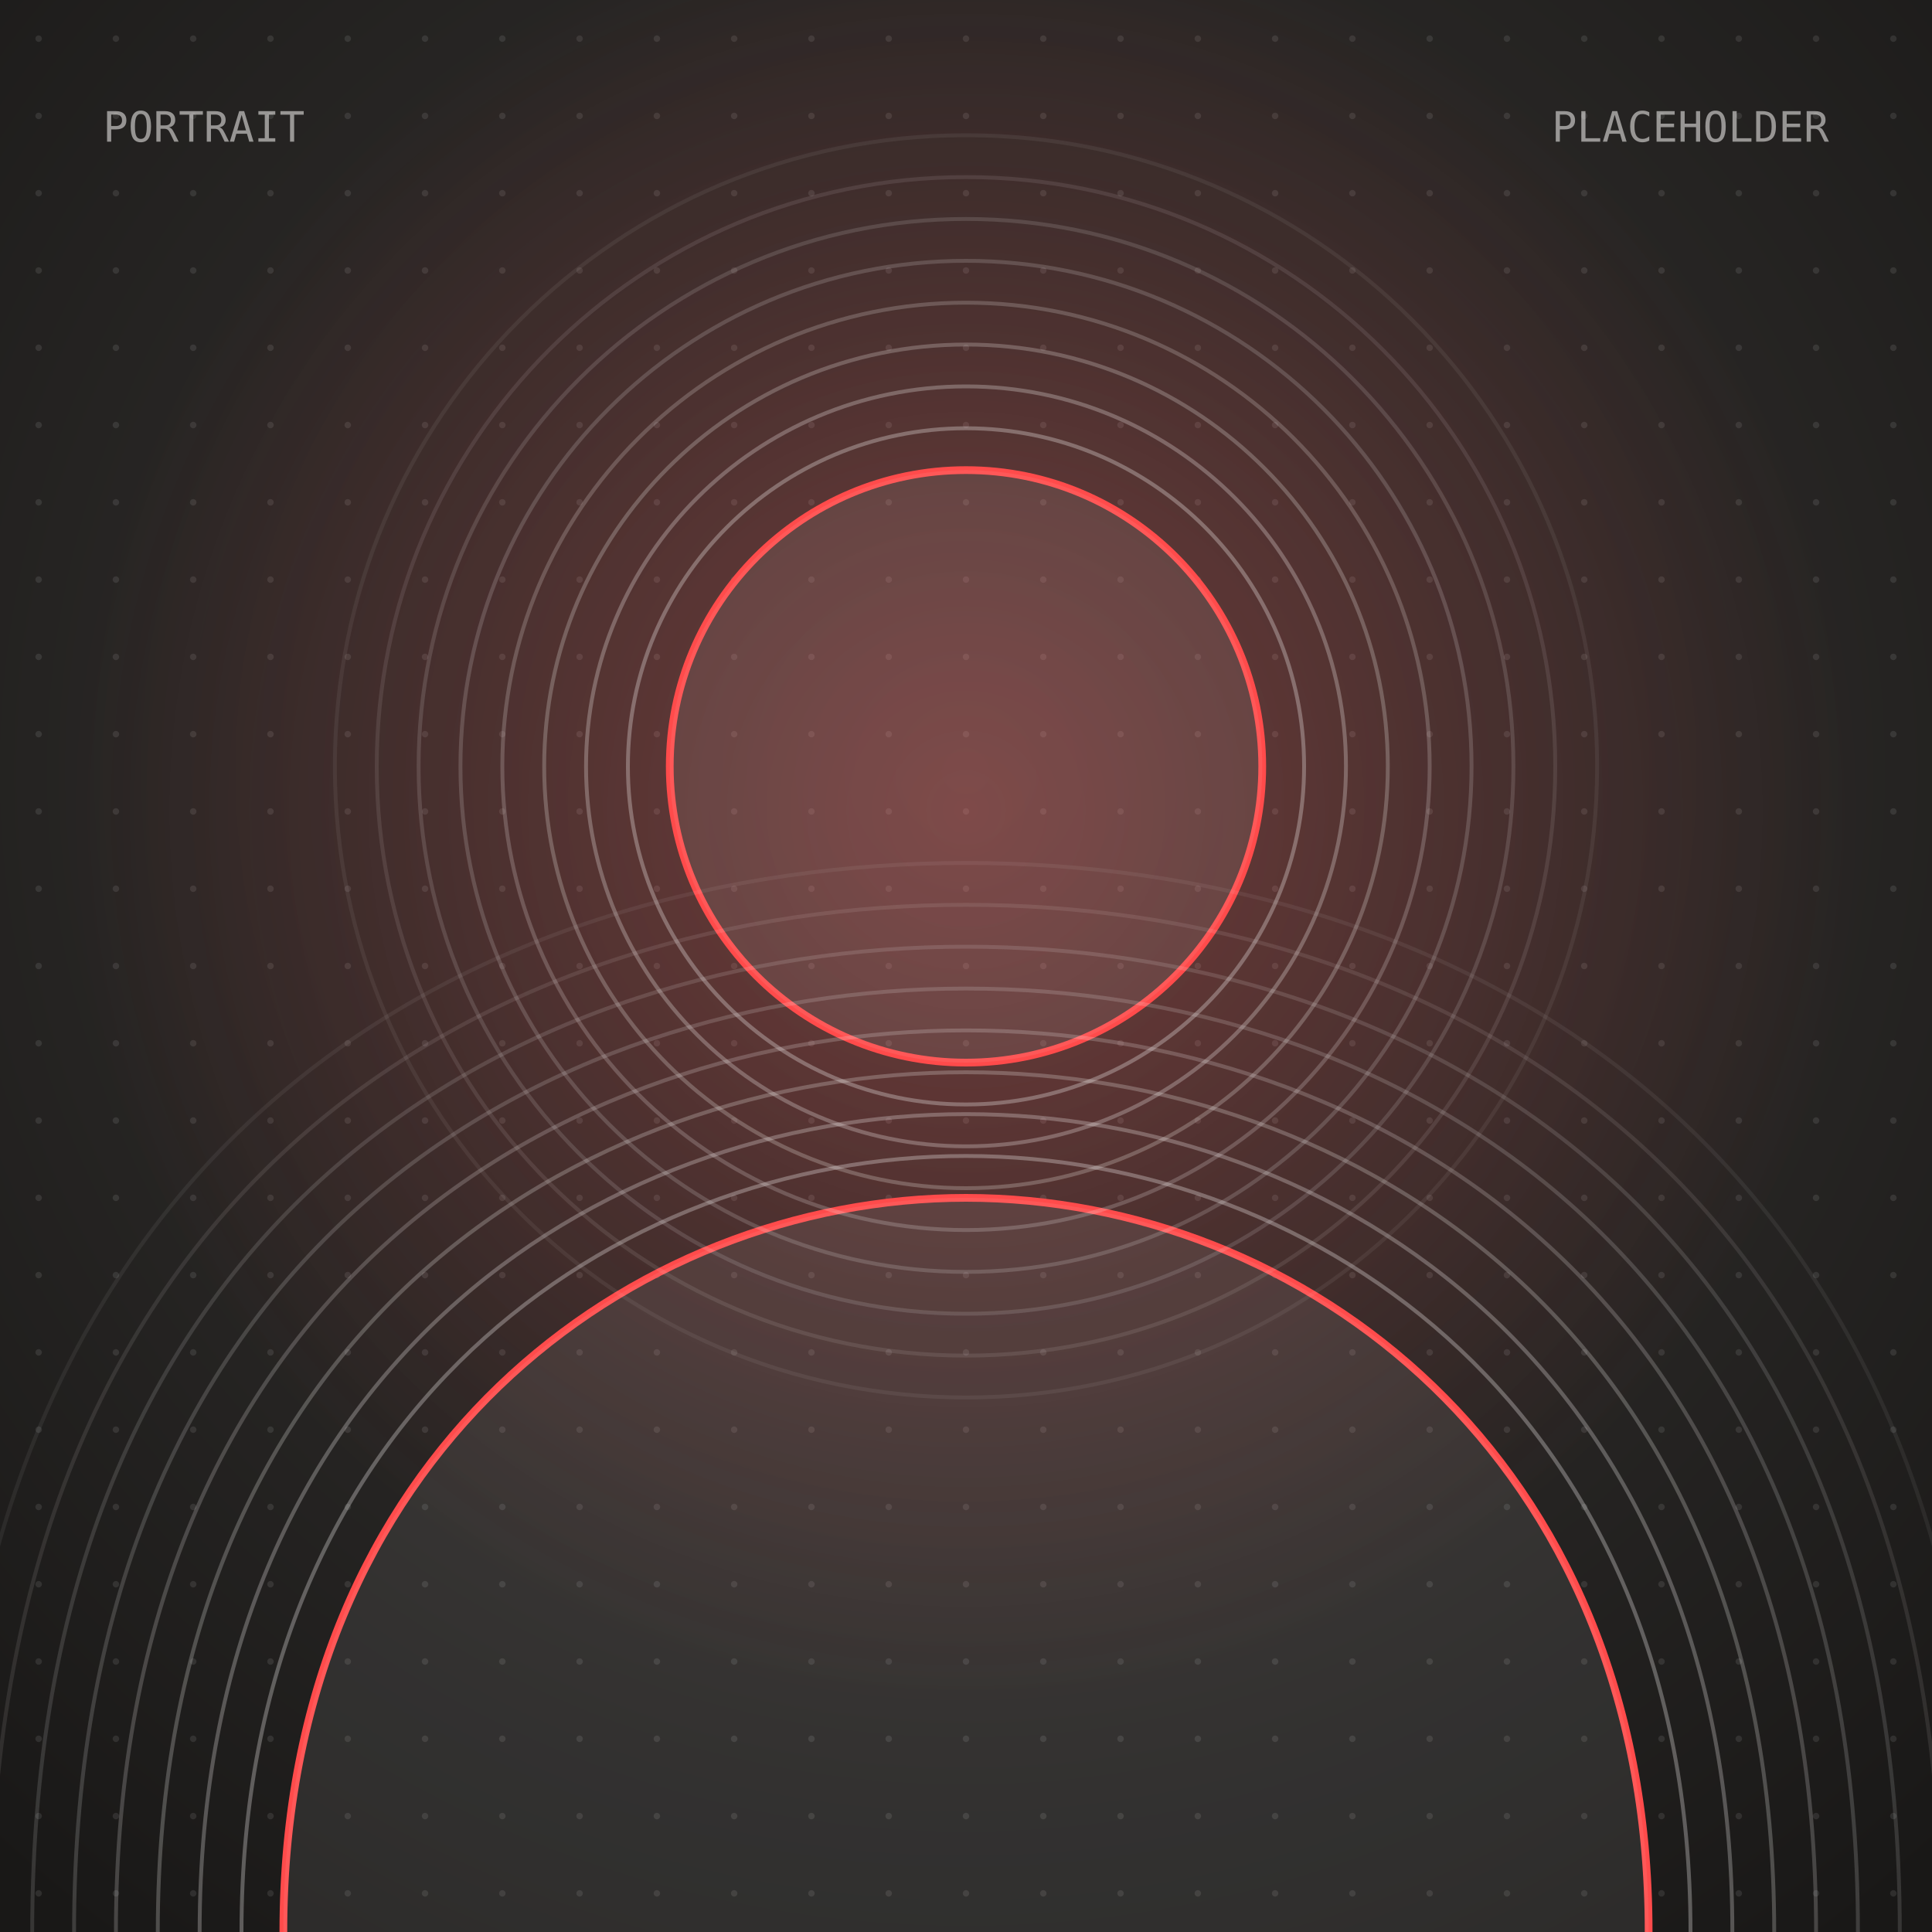
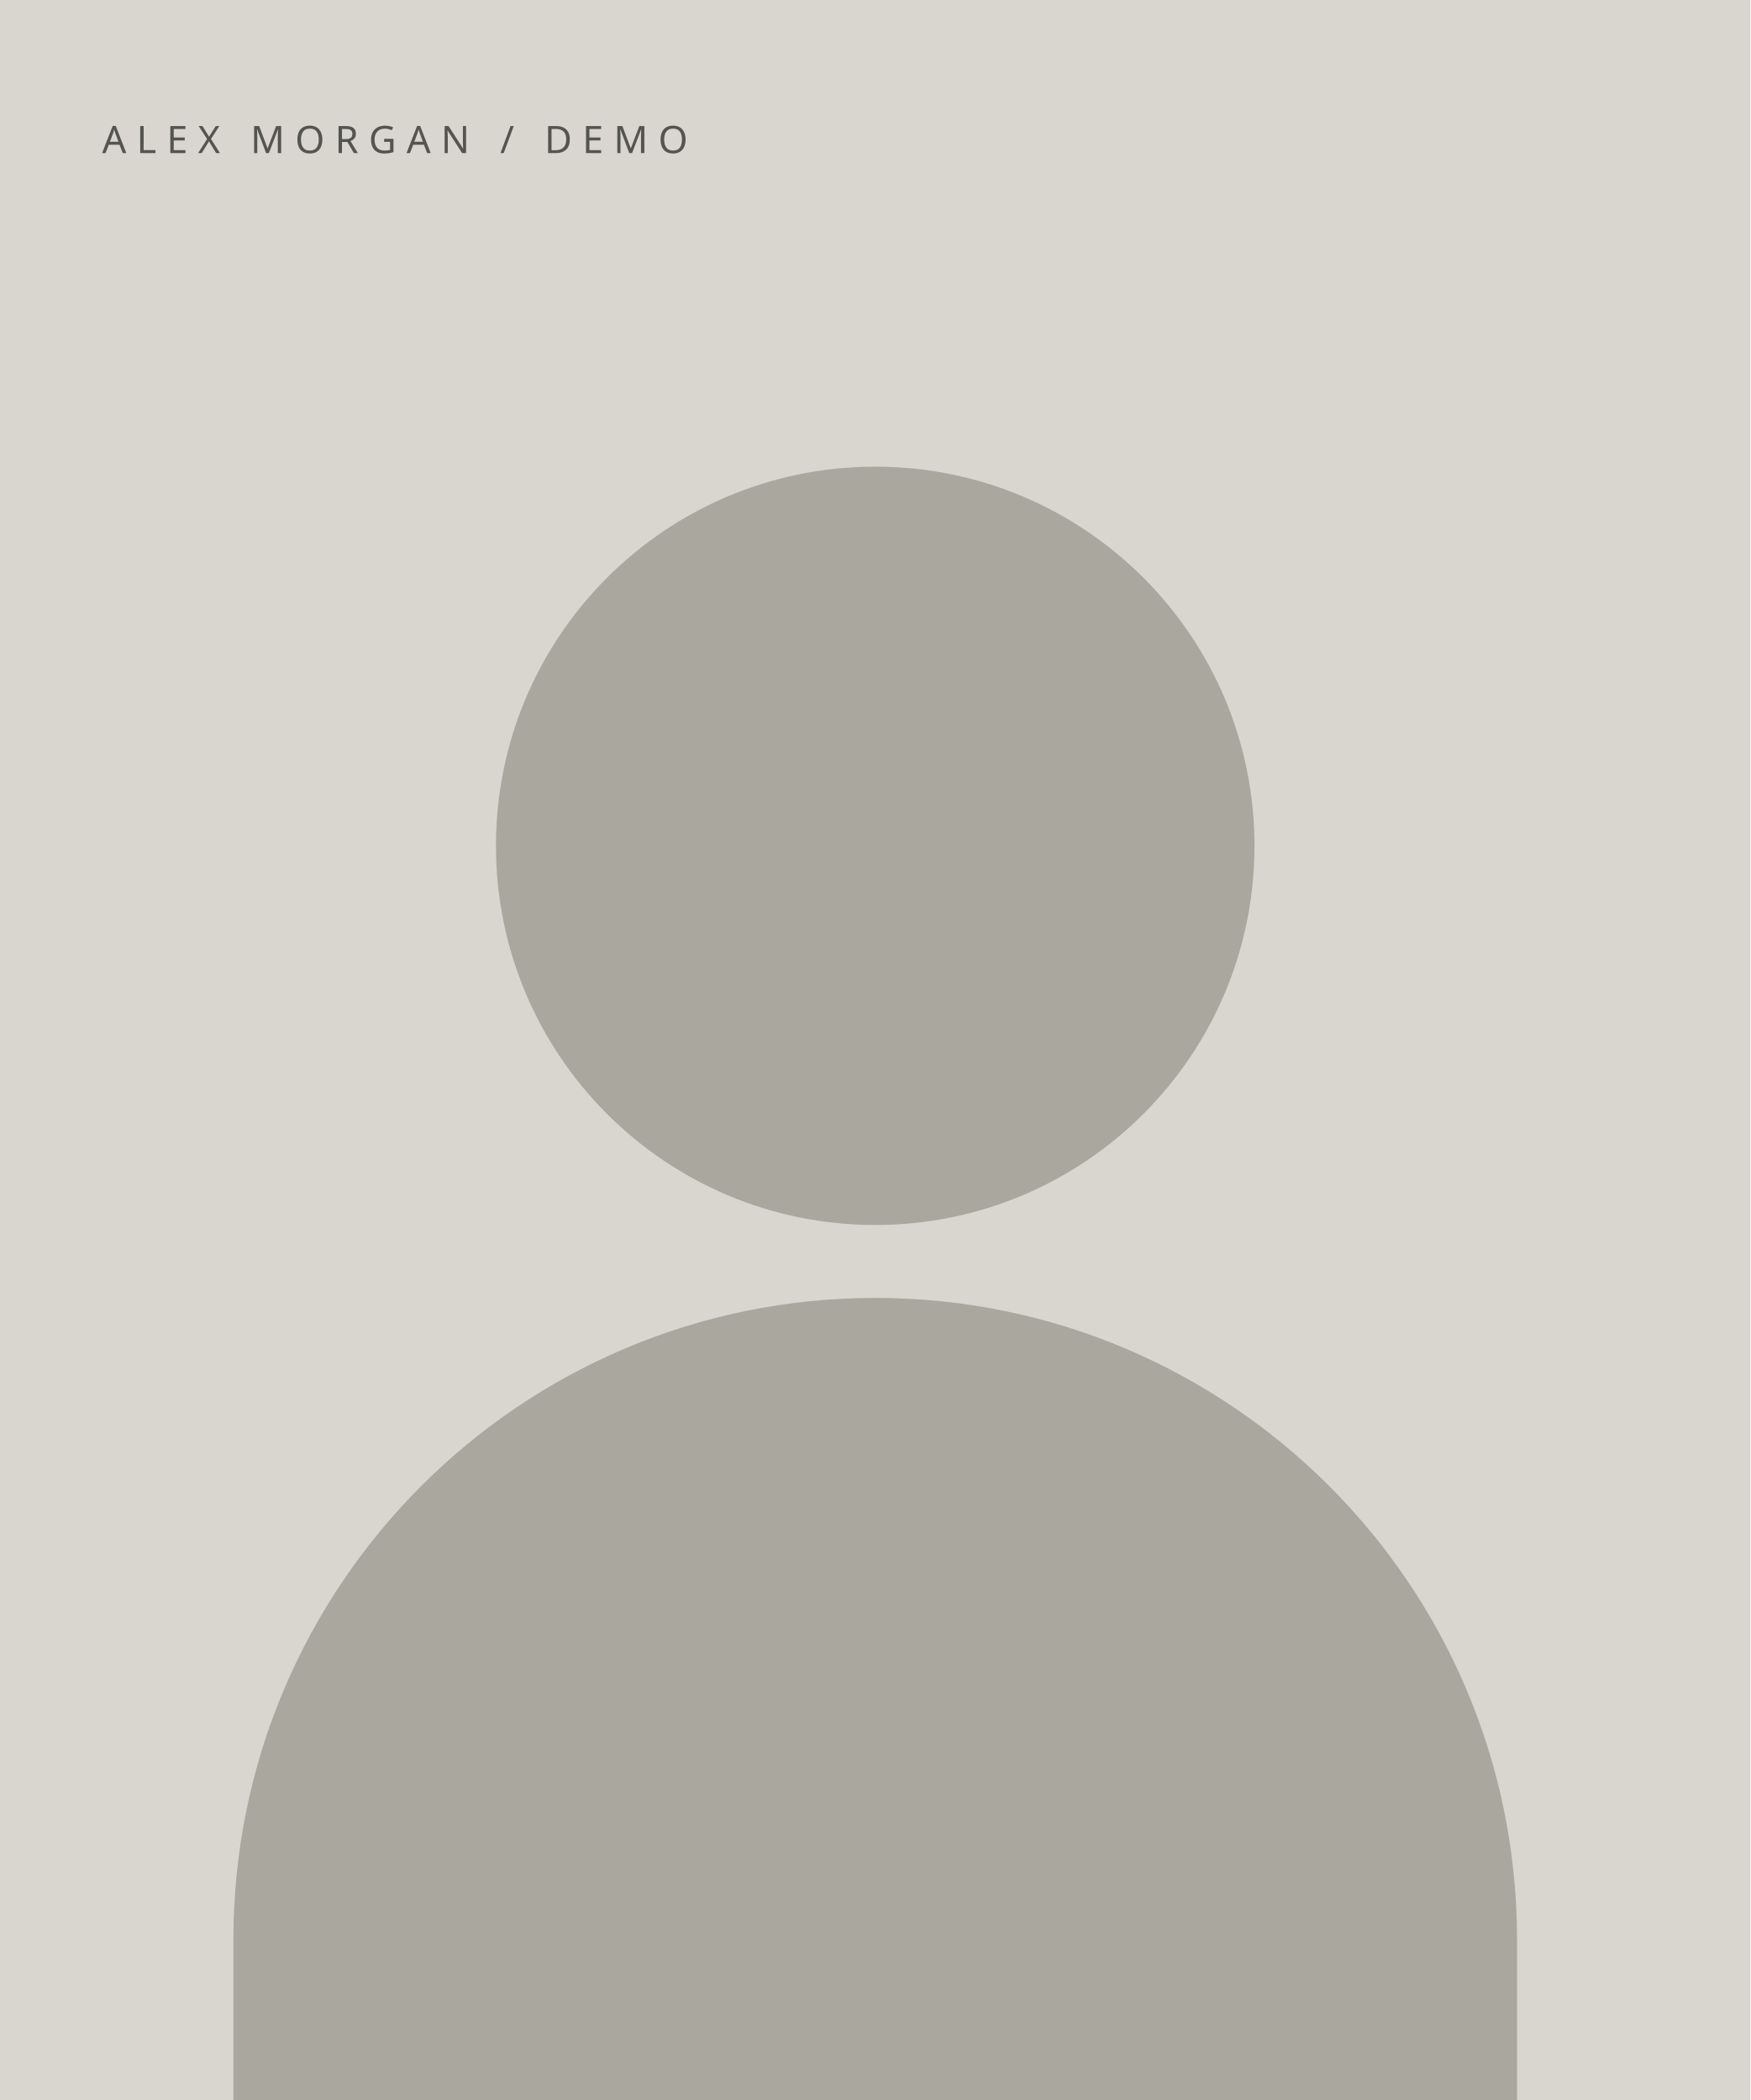
- <svg xmlns="http://www.w3.org/2000/svg" width="600" height="600" viewBox="0 0 600 600">
-   <defs>
-     <radialGradient id="g" cx="50%" cy="40%" r="75%">
-       <stop offset="0" stop-color="#3a3735" />
-       <stop offset="1" stop-color="#191817" />
-     </radialGradient>
-     <radialGradient id="a" cx="50%" cy="42%" r="46%">
-       <stop offset="0" stop-color="#ff4b4b" stop-opacity=".3" />
-       <stop offset="1" stop-color="#ff4b4b" stop-opacity="0" />
-     </radialGradient>
-     <pattern id="d" width="24" height="24" patternUnits="userSpaceOnUse">
-       <circle cx="12" cy="12" r="1" fill="#f6f4f2" fill-opacity=".1" />
-     </pattern>
-     <clipPath id="c">
-       <rect width="600" height="600" />
-     </clipPath>
-   </defs>
-   <rect width="600" height="600" fill="url(#g)" />
-   <rect width="600" height="600" fill="url(#d)" />
-   <rect width="600" height="600" fill="url(#a)" />
-   <g clip-path="url(#c)">
-     <circle cx="300" cy="238" r="92" fill="none" stroke="#ff4b4b" stroke-opacity="1" stroke-width="2.4" />
-     <path d="M88 600C88 452 196 372 300 372S512 452 512 600" fill="none" stroke="#ff4b4b" stroke-opacity="1" stroke-width="2.4" />
-     <circle cx="300" cy="238" r="105" fill="none" stroke="#f6f4f2" stroke-opacity="0.306" stroke-width="1.2" />
-     <path d="M75 600C75 439 190.8 359 300 359S525 439 525 600" fill="none" stroke="#f6f4f2" stroke-opacity="0.306" stroke-width="1.2" />
-     <circle cx="300" cy="238" r="118" fill="none" stroke="#f6f4f2" stroke-opacity="0.272" stroke-width="1.2" />
-     <path d="M62 600C62 426 185.6 346 300 346S538 426 538 600" fill="none" stroke="#f6f4f2" stroke-opacity="0.272" stroke-width="1.2" />
-     <circle cx="300" cy="238" r="131" fill="none" stroke="#f6f4f2" stroke-opacity="0.238" stroke-width="1.2" />
-     <path d="M49 600C49 413 180.4 333 300 333S551 413 551 600" fill="none" stroke="#f6f4f2" stroke-opacity="0.238" stroke-width="1.2" />
-     <circle cx="300" cy="238" r="144" fill="none" stroke="#f6f4f2" stroke-opacity="0.204" stroke-width="1.2" />
-     <path d="M36 600C36 400 175.2 320 300 320S564 400 564 600" fill="none" stroke="#f6f4f2" stroke-opacity="0.204" stroke-width="1.2" />
-     <circle cx="300" cy="238" r="157" fill="none" stroke="#f6f4f2" stroke-opacity="0.17" stroke-width="1.2" />
-     <path d="M23 600C23 387 170 307 300 307S577 387 577 600" fill="none" stroke="#f6f4f2" stroke-opacity="0.17" stroke-width="1.2" />
-     <circle cx="300" cy="238" r="170" fill="none" stroke="#f6f4f2" stroke-opacity="0.136" stroke-width="1.2" />
-     <path d="M10 600C10 374 164.8 294 300 294S590 374 590 600" fill="none" stroke="#f6f4f2" stroke-opacity="0.136" stroke-width="1.2" />
-     <circle cx="300" cy="238" r="183" fill="none" stroke="#f6f4f2" stroke-opacity="0.102" stroke-width="1.2" />
-     <path d="M-3 600C-3 361 159.6 281 300 281S603 361 603 600" fill="none" stroke="#f6f4f2" stroke-opacity="0.102" stroke-width="1.2" />
-     <circle cx="300" cy="238" r="196" fill="none" stroke="#f6f4f2" stroke-opacity="0.068" stroke-width="1.2" />
-     <path d="M-16 600C-16 348 154.4 268 300 268S616 348 616 600" fill="none" stroke="#f6f4f2" stroke-opacity="0.068" stroke-width="1.2" />
-   </g>
-   <circle cx="300" cy="238" r="92" fill="#f6f4f2" fill-opacity=".08" />
-   <path d="M88 600C88 452 196 372 300 372S512 452 512 600Z" fill="#f6f4f2" fill-opacity=".08" />
-   <g font-family="ui-monospace,SFMono-Regular,Consolas,monospace" font-size="13" fill="#f6f4f2" fill-opacity=".55">
-     <text x="32" y="44">PORTRAIT</text>
-     <text x="568" y="44" text-anchor="end">PLACEHOLDER</text>
-   </g>
+ <svg xmlns="http://www.w3.org/2000/svg" width="1200" height="1440" viewBox="0 0 1200 1440">
+   <rect width="1200" height="1440" fill="#d9d6cf" />
+   <circle cx="600" cy="580" r="260" fill="#aaa79e" />
+   <path d="M160 1440v-110a440 440 0 0 1 880 0v110" fill="#aaa79e" />
+   <text x="70" y="105" font-family="sans-serif" font-size="26" letter-spacing="7" fill="#55554f">ALEX MORGAN / DEMO</text>
</svg>
